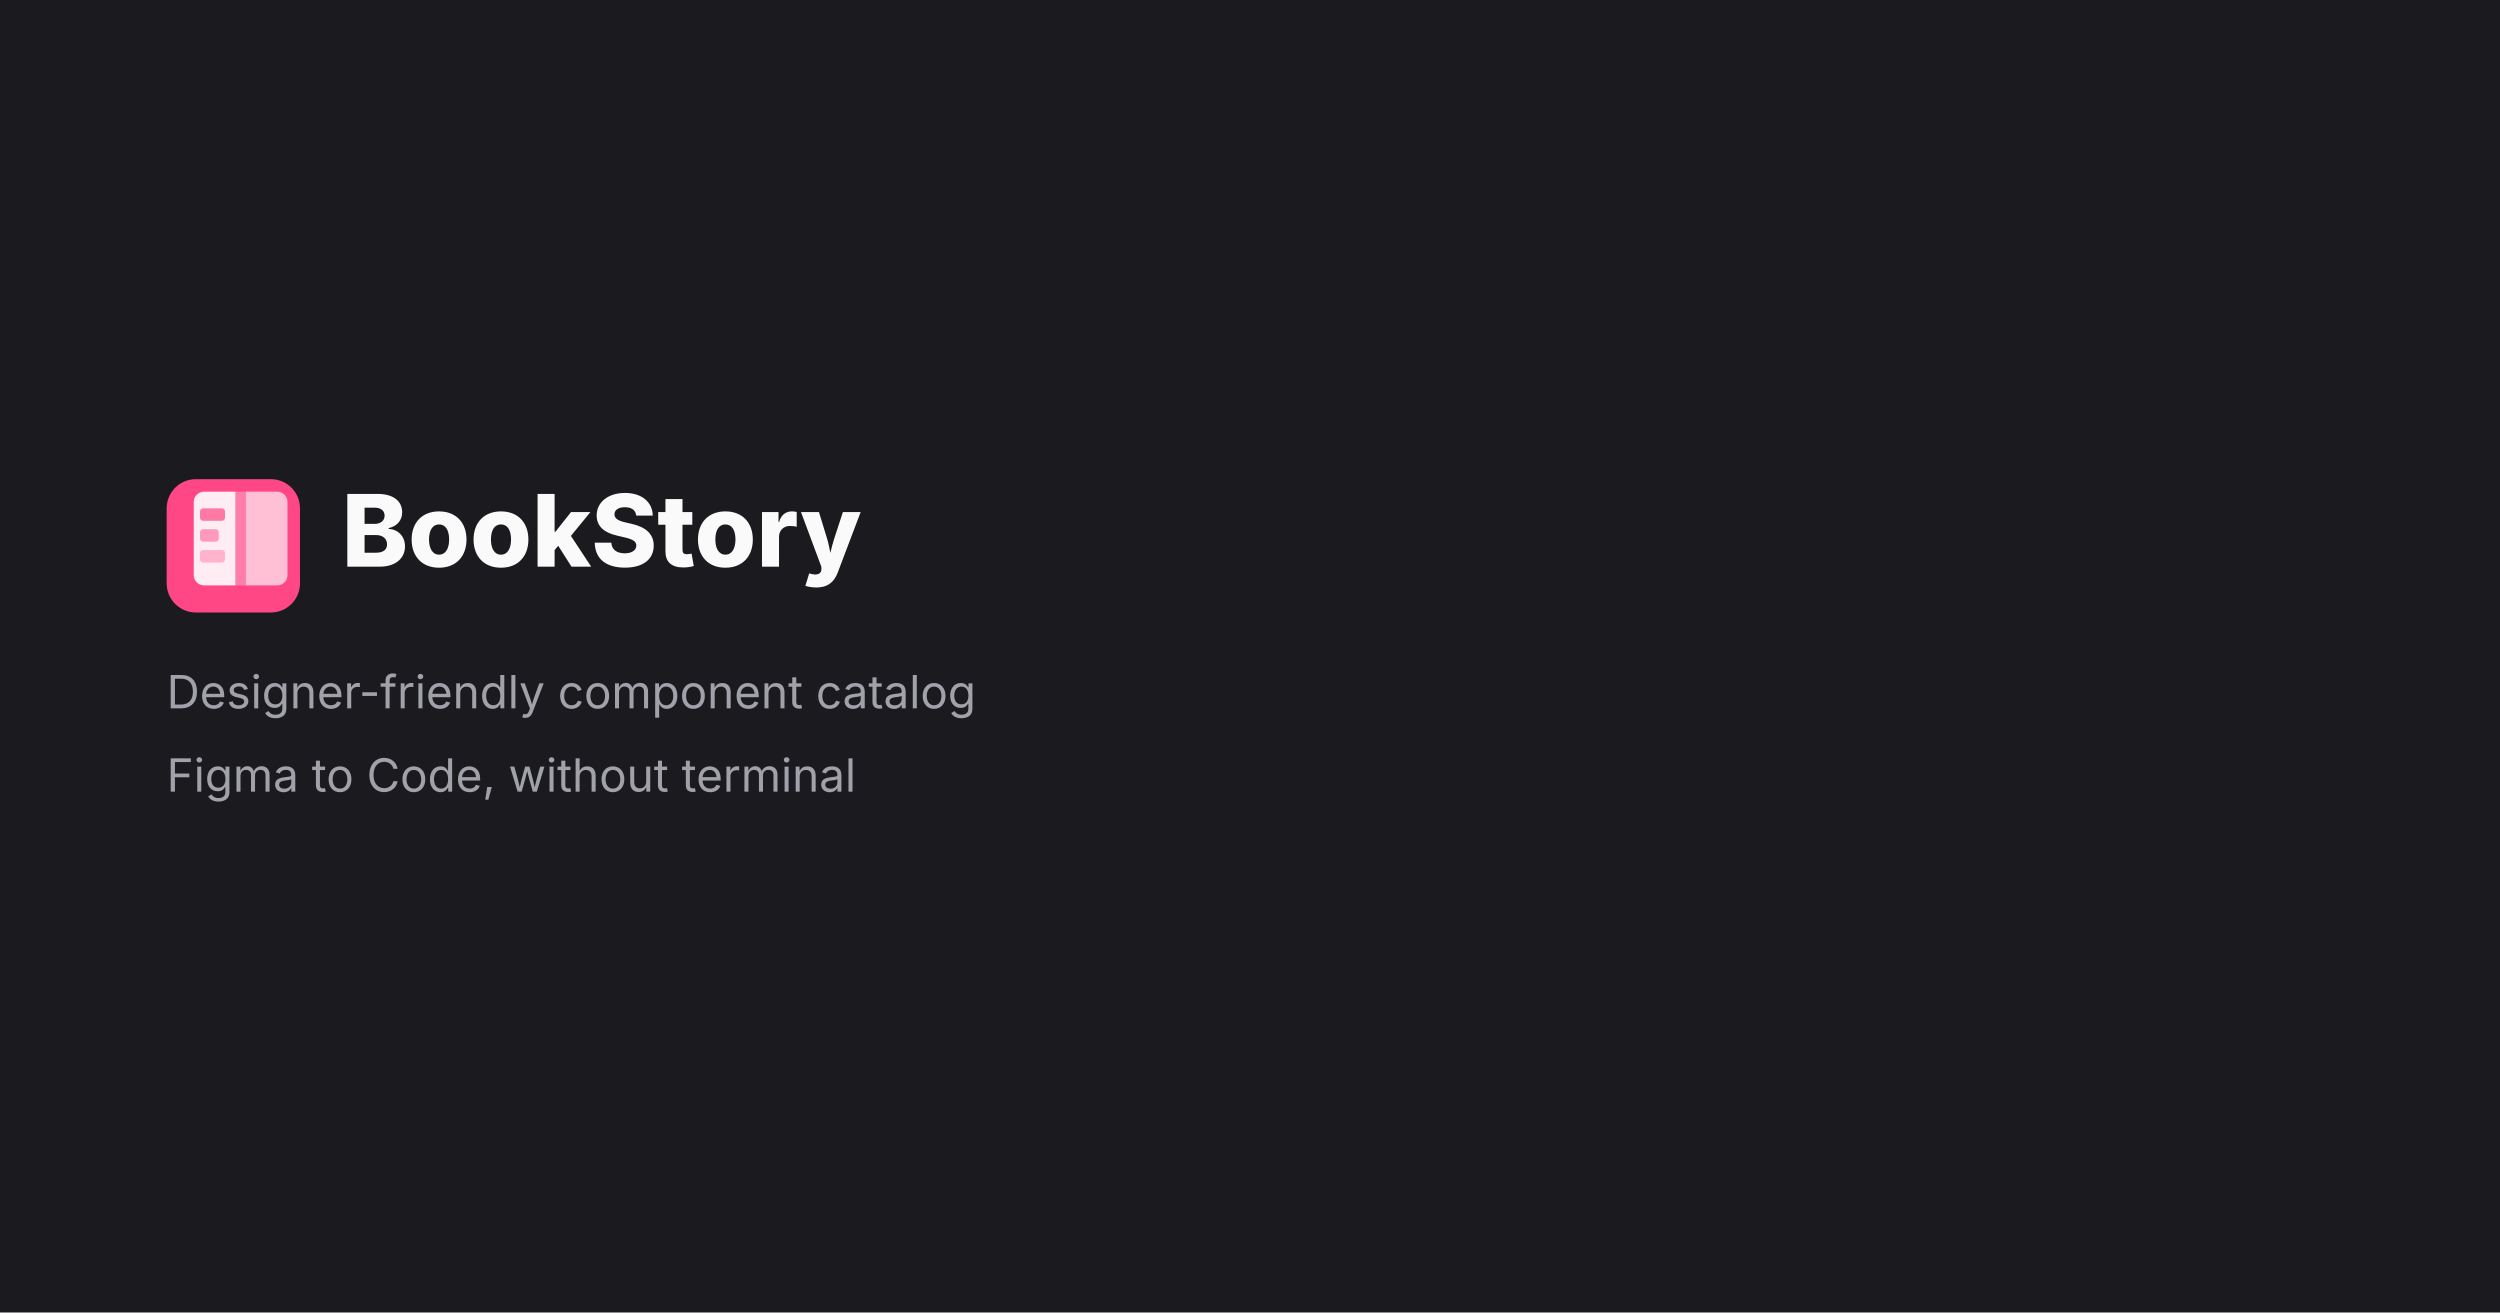
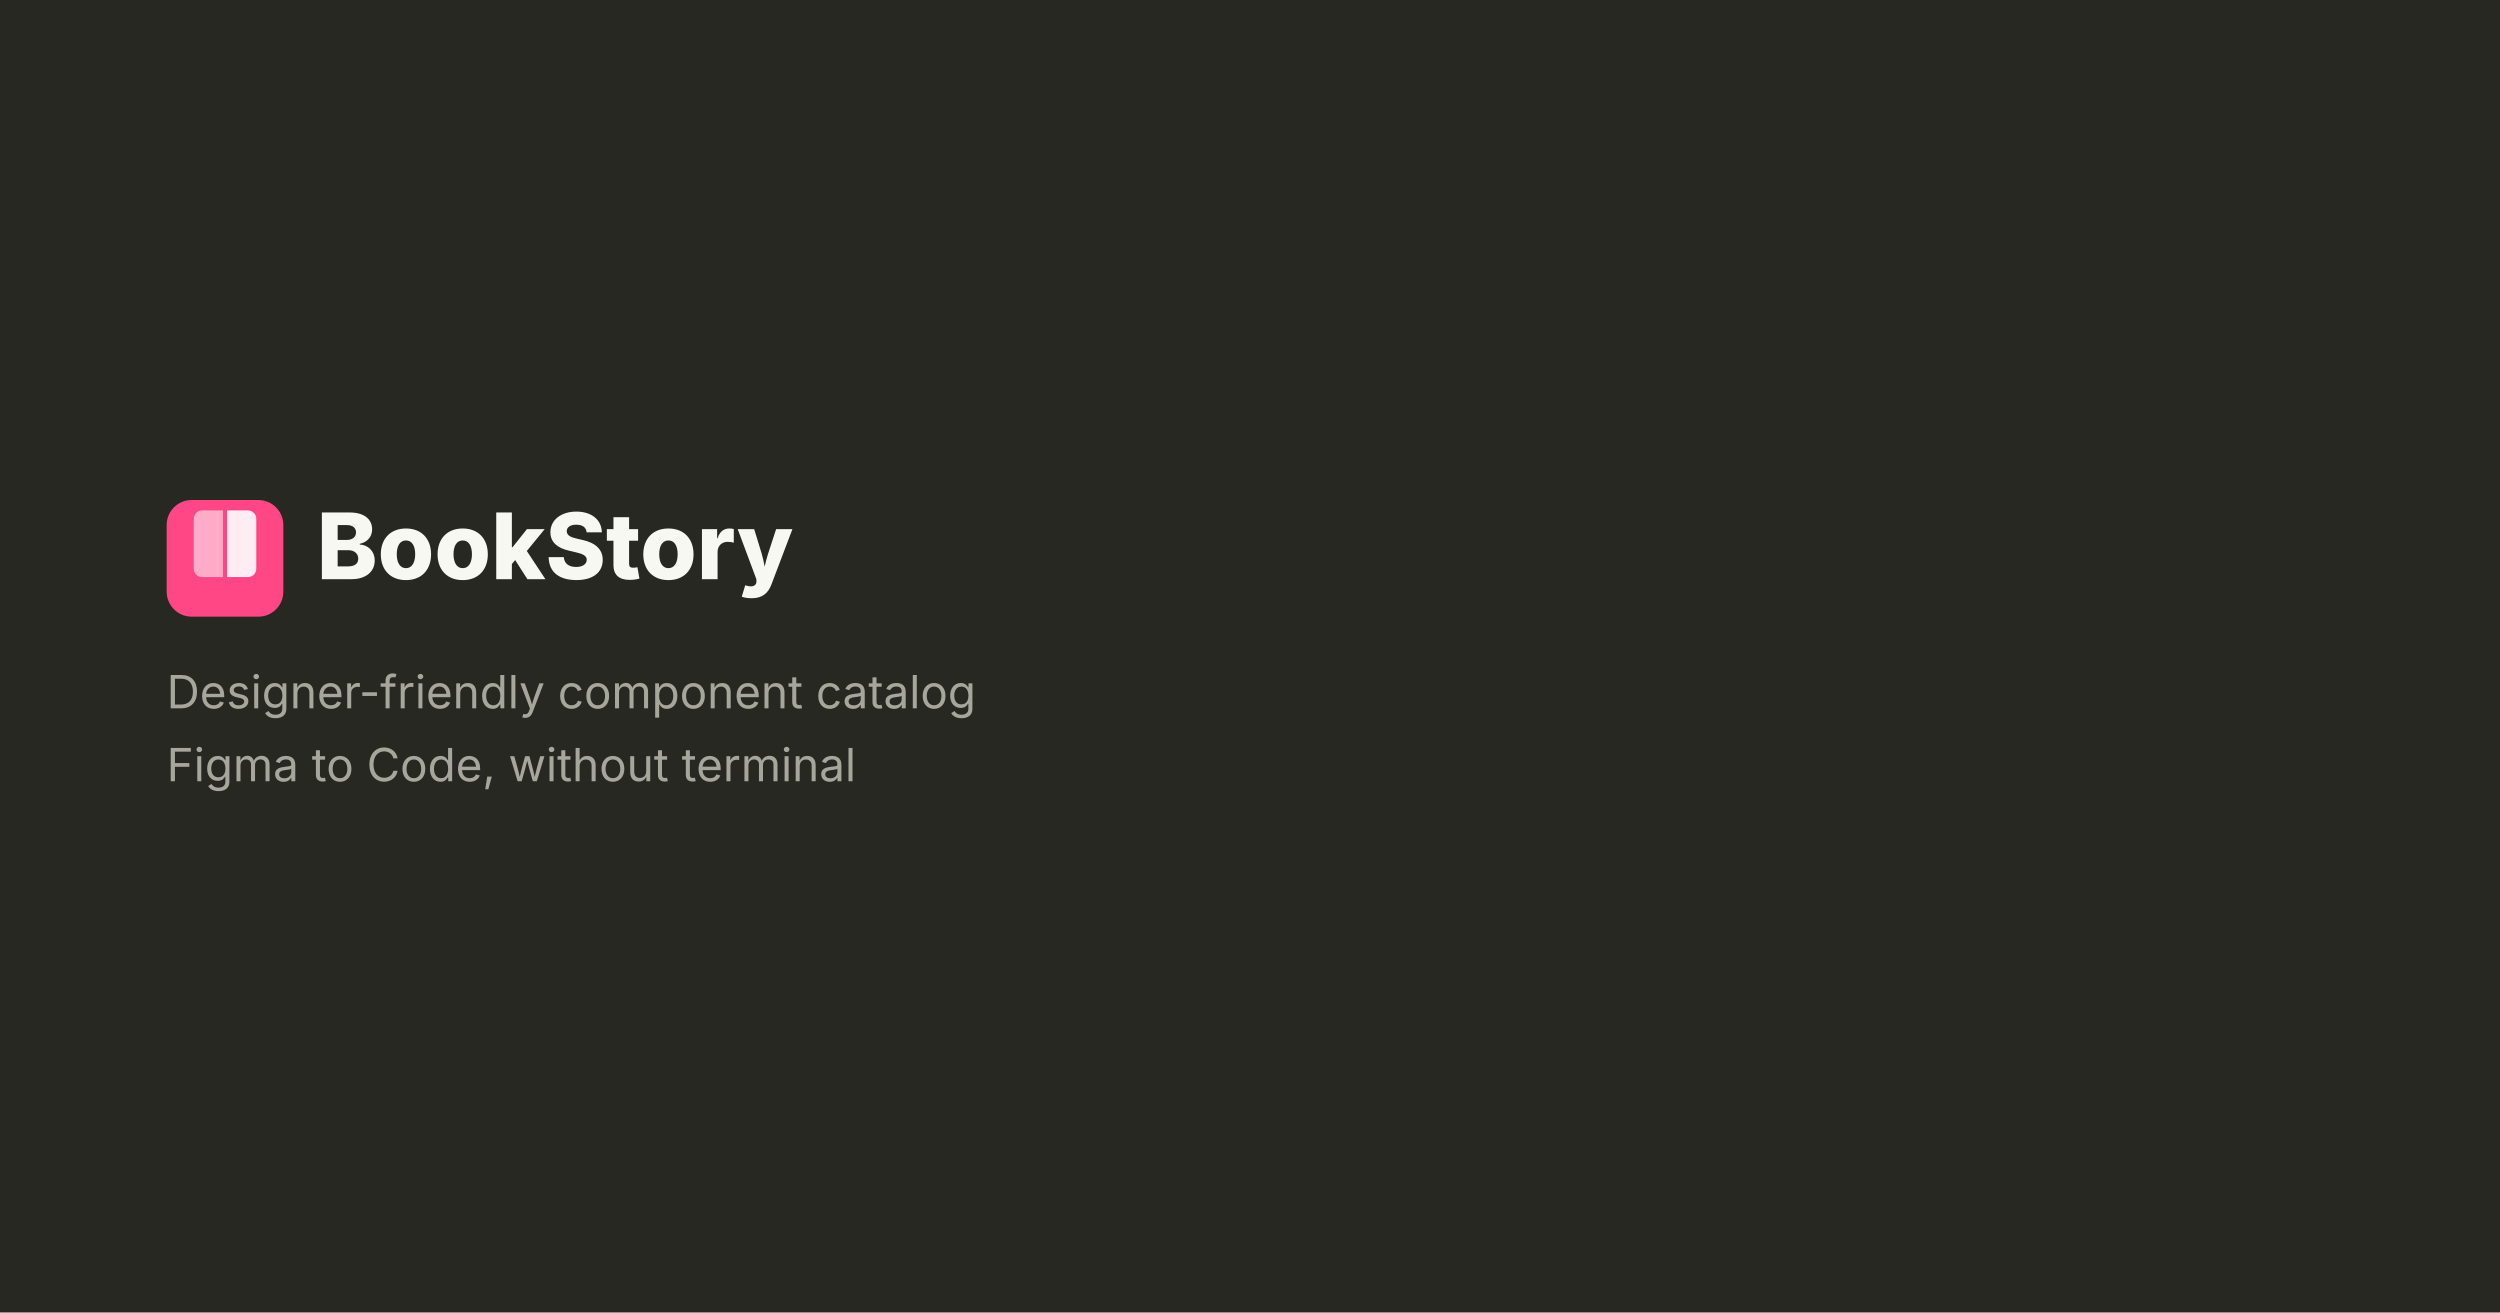
<svg xmlns="http://www.w3.org/2000/svg" width="1200" height="630" viewBox="0 0 1200 630">
-   <rect width="1200" height="630" fill="#1B1B1F" />
-   <rect x="80" y="230" width="64" height="64" rx="14" fill="#FF4785" />
-   <path d="M93 241c0-2.8 2.2-5 5-5h15v45H98c-2.8 0-5-2.2-5-5v-35z" fill="rgba(255,255,255,0.9)" />
-   <path d="M118 236h15c2.8 0 5 2.2 5 5v35c0 2.8-2.2 5-5 5h-15v-45z" fill="rgba(255,255,255,0.65)" />
-   <rect x="113" y="236" width="5" height="45" fill="rgba(255,255,255,0.3)" />
-   <rect x="96" y="244" width="12" height="6" rx="1.5" fill="#FF4785" opacity="0.7" />
-   <rect x="96" y="254" width="9" height="6" rx="1.5" fill="#FF4785" opacity="0.5" />
-   <rect x="96" y="264" width="12" height="6" rx="1.5" fill="#FF4785" opacity="0.35" />
-   <text x="164" y="272" font-family="Inter,system-ui,sans-serif" font-weight="800" font-size="48" fill="#FAFAFA">BookStory</text>
-   <text x="80" y="340" font-family="Inter,system-ui,sans-serif" font-weight="400" font-size="22" fill="#A1A1AA">Designer-friendly component catalog</text>
-   <text x="80" y="380" font-family="Inter,system-ui,sans-serif" font-weight="400" font-size="22" fill="#A1A1AA">Figma to Code, without terminal</text>
+   <rect width="1200" height="630" fill="#272822" />
+   <rect x="80" y="240" width="56" height="56" rx="12" fill="#FF4785" />
+   <path d="M93 249c0-2.2 1.8-4 4-4h10v32H97c-2.2 0-4-1.8-4-4v-24z" fill="rgba(255,255,255,0.55)" />
+   <path d="M109 245h10c2.2 0 4 1.8 4 4v24c0 2.2-1.8 4-4 4h-10v-32z" fill="rgba(255,255,255,0.9)" />
+   <text x="152" y="278" font-family="Inter,system-ui,sans-serif" font-weight="800" font-size="44" fill="#F8F8F2">BookStory</text>
+   <text x="80" y="340" font-family="Inter,system-ui,sans-serif" font-weight="400" font-size="22" fill="#A6A69C">Designer-friendly component catalog</text>
+   <text x="80" y="375" font-family="Inter,system-ui,sans-serif" font-weight="400" font-size="22" fill="#A6A69C">Figma to Code, without terminal</text>
</svg>
